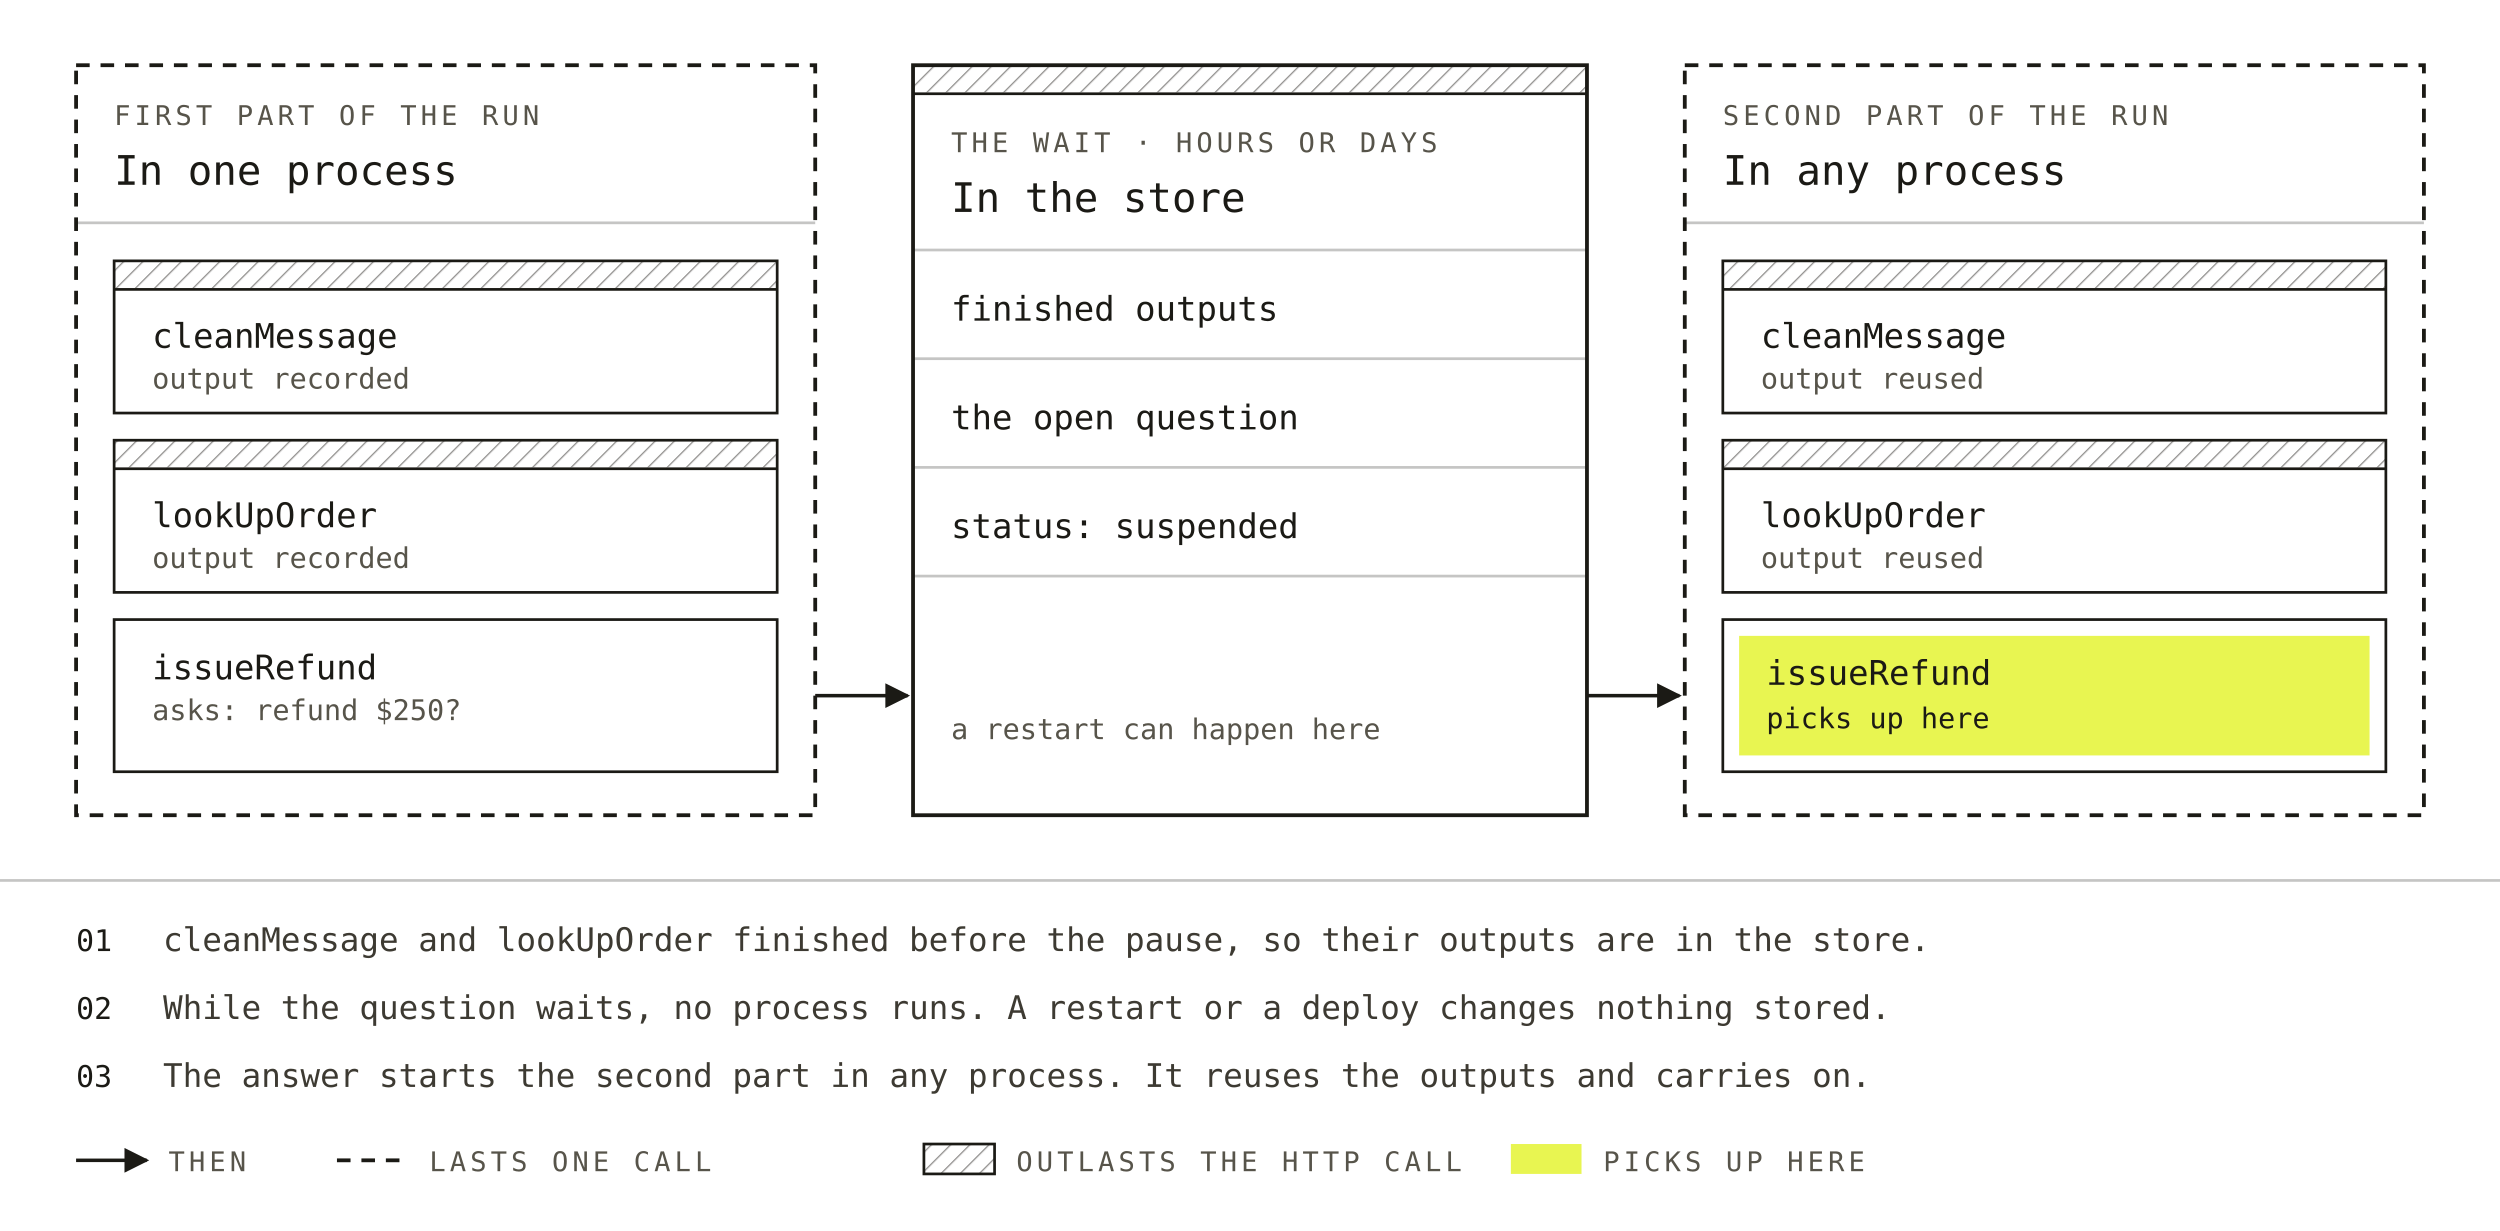
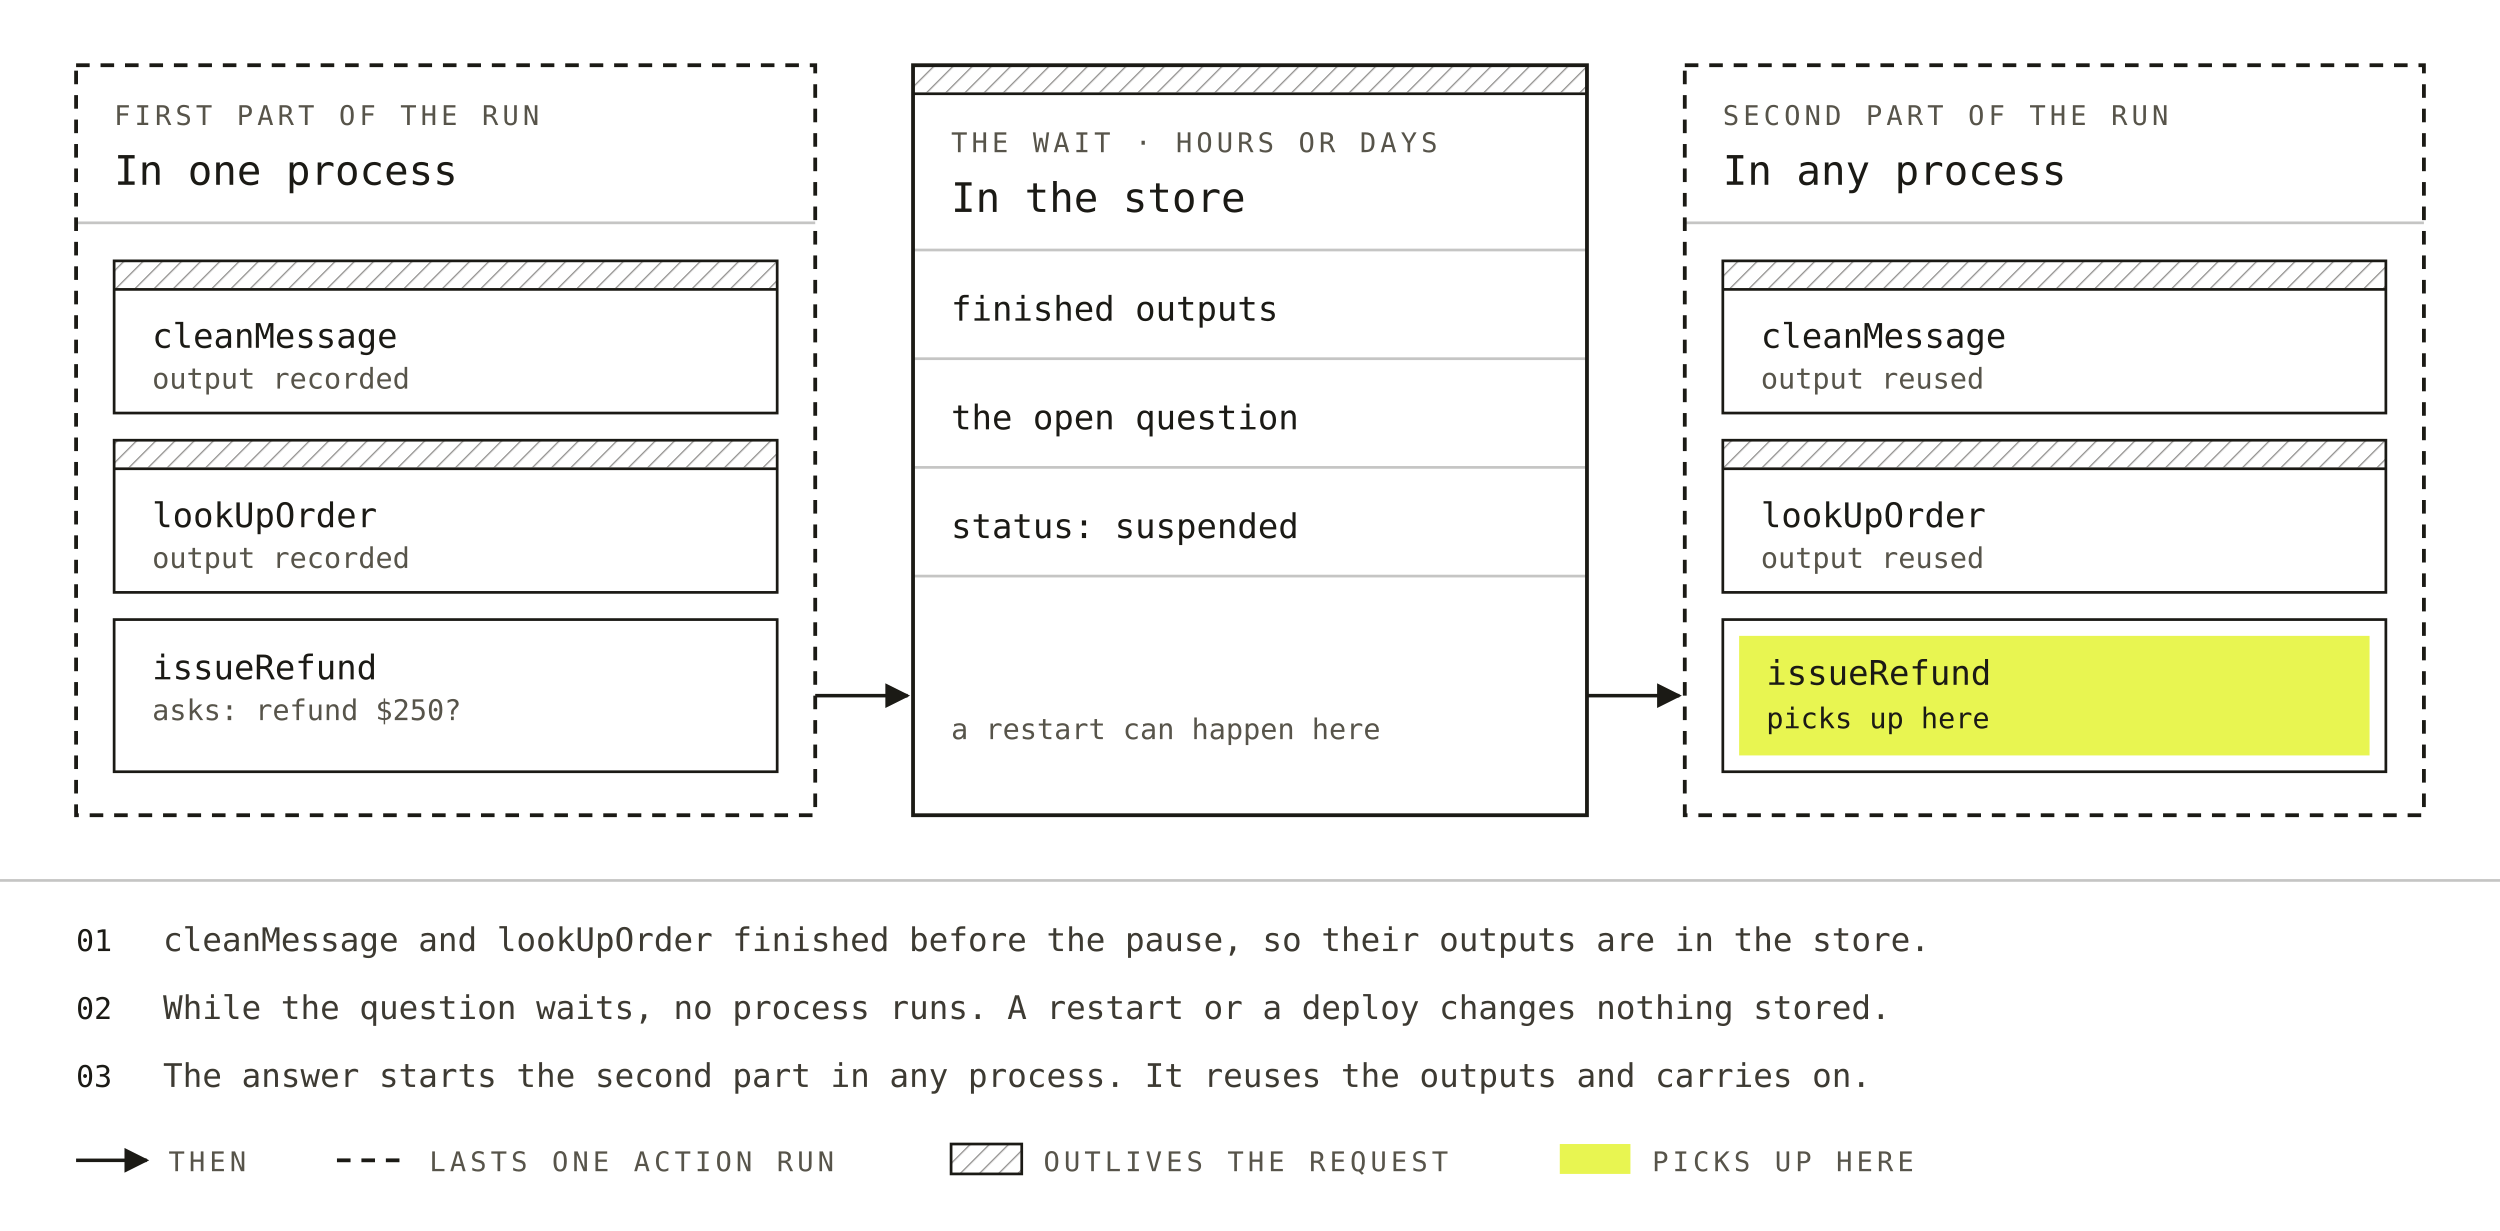
<svg xmlns="http://www.w3.org/2000/svg" viewBox="0 0 920 453">
  <defs>
    <pattern id="hatch" width="5" height="5" patternUnits="userSpaceOnUse" patternTransform="rotate(45)">
      <line class="hatch-line" stroke="rgba(27, 26, 21, 0.45)" stroke-width="1" x1="0" y1="0" x2="0" y2="5" />
    </pattern>
    <marker id="ah" viewBox="0 0 10 10" refX="9" refY="5" markerWidth="7" markerHeight="7" orient="auto-start-reverse">
      <path class="ink" fill="#1b1a15" d="M0,0 L10,5 L0,10 z" />
    </marker>
  </defs>
  <rect class="dash" fill="none" stroke="#1b1a15" stroke-width="1.4" stroke-dasharray="5 4" x="28" y="24" width="272" height="276" />
  <text class="lb" fill="#57544a" font-family="'IBM Plex Mono', ui-monospace, monospace" font-size="10px" font-weight="500" letter-spacing="1.5px" x="42" y="46">FIRST PART OF THE RUN</text>
  <text class="nm" fill="#1b1a15" font-family="'IBM Plex Mono', ui-monospace, monospace" font-size="15px" font-weight="500" x="42" y="68">In one process</text>
  <line class="hi" fill="none" stroke="rgba(27, 26, 21, 0.25)" stroke-width="1" x1="28" y1="82" x2="300" y2="82" />
  <rect fill="url(#hatch)" x="42" y="96" width="244" height="10" />
  <line class="thin" fill="none" stroke="#1b1a15" stroke-width="1" x1="42" y1="106.5" x2="286" y2="106.5" />
  <rect class="thin" fill="none" stroke="#1b1a15" stroke-width="1" x="42" y="96" width="244" height="56" />
  <text class="c" fill="#1b1a15" font-family="'IBM Plex Mono', ui-monospace, monospace" font-size="12.5px" font-weight="500" x="56" y="128">cleanMessage</text>
  <text class="sub" fill="#57544a" font-family="'IBM Plex Mono', ui-monospace, monospace" font-size="10.5px" font-weight="500" x="56" y="143">output recorded</text>
  <rect fill="url(#hatch)" x="42" y="162" width="244" height="10" />
  <line class="thin" fill="none" stroke="#1b1a15" stroke-width="1" x1="42" y1="172.5" x2="286" y2="172.5" />
  <rect class="thin" fill="none" stroke="#1b1a15" stroke-width="1" x="42" y="162" width="244" height="56" />
  <text class="c" fill="#1b1a15" font-family="'IBM Plex Mono', ui-monospace, monospace" font-size="12.5px" font-weight="500" x="56" y="194">lookUpOrder</text>
  <text class="sub" fill="#57544a" font-family="'IBM Plex Mono', ui-monospace, monospace" font-size="10.5px" font-weight="500" x="56" y="209">output recorded</text>
  <rect class="thin" fill="none" stroke="#1b1a15" stroke-width="1" x="42" y="228" width="244" height="56" />
  <text class="c" fill="#1b1a15" font-family="'IBM Plex Mono', ui-monospace, monospace" font-size="12.5px" font-weight="500" x="56" y="250">issueRefund</text>
  <text class="sub" fill="#57544a" font-family="'IBM Plex Mono', ui-monospace, monospace" font-size="10.5px" font-weight="500" x="56" y="265">asks: refund $250?</text>
  <rect fill="url(#hatch)" x="336" y="24" width="248" height="10" />
  <line class="thin" fill="none" stroke="#1b1a15" stroke-width="1" x1="336" y1="34.5" x2="584" y2="34.5" />
  <rect class="solid" fill="none" stroke="#1b1a15" stroke-width="1.4" x="336" y="24" width="248" height="276" />
  <text class="lb" fill="#57544a" font-family="'IBM Plex Mono', ui-monospace, monospace" font-size="10px" font-weight="500" letter-spacing="1.5px" x="350" y="56">THE WAIT · HOURS OR DAYS</text>
  <text class="nm" fill="#1b1a15" font-family="'IBM Plex Mono', ui-monospace, monospace" font-size="15px" font-weight="500" x="350" y="78">In the store</text>
  <line class="hi" fill="none" stroke="rgba(27, 26, 21, 0.25)" stroke-width="1" x1="336" y1="92" x2="584" y2="92" />
  <text class="c" fill="#1b1a15" font-family="'IBM Plex Mono', ui-monospace, monospace" font-size="12.5px" font-weight="500" x="350" y="118">finished outputs</text>
  <line class="hi" fill="none" stroke="rgba(27, 26, 21, 0.25)" stroke-width="1" x1="336" y1="132" x2="584" y2="132" />
  <text class="c" fill="#1b1a15" font-family="'IBM Plex Mono', ui-monospace, monospace" font-size="12.5px" font-weight="500" x="350" y="158">the open question</text>
  <line class="hi" fill="none" stroke="rgba(27, 26, 21, 0.25)" stroke-width="1" x1="336" y1="172" x2="584" y2="172" />
  <text class="c" fill="#1b1a15" font-family="'IBM Plex Mono', ui-monospace, monospace" font-size="12.5px" font-weight="500" x="350" y="198">status: suspended</text>
  <line class="hi" fill="none" stroke="rgba(27, 26, 21, 0.25)" stroke-width="1" x1="336" y1="212" x2="584" y2="212" />
  <text class="sub" fill="#57544a" font-family="'IBM Plex Mono', ui-monospace, monospace" font-size="10.5px" font-weight="500" x="350" y="272">a restart can happen here</text>
  <rect class="dash" fill="none" stroke="#1b1a15" stroke-width="1.4" stroke-dasharray="5 4" x="620" y="24" width="272" height="276" />
  <text class="lb" fill="#57544a" font-family="'IBM Plex Mono', ui-monospace, monospace" font-size="10px" font-weight="500" letter-spacing="1.5px" x="634" y="46">SECOND PART OF THE RUN</text>
  <text class="nm" fill="#1b1a15" font-family="'IBM Plex Mono', ui-monospace, monospace" font-size="15px" font-weight="500" x="634" y="68">In any process</text>
  <line class="hi" fill="none" stroke="rgba(27, 26, 21, 0.25)" stroke-width="1" x1="620" y1="82" x2="892" y2="82" />
  <rect fill="url(#hatch)" x="634" y="96" width="244" height="10" />
  <line class="thin" fill="none" stroke="#1b1a15" stroke-width="1" x1="634" y1="106.5" x2="878" y2="106.5" />
  <rect class="thin" fill="none" stroke="#1b1a15" stroke-width="1" x="634" y="96" width="244" height="56" />
  <text class="c" fill="#1b1a15" font-family="'IBM Plex Mono', ui-monospace, monospace" font-size="12.5px" font-weight="500" x="648" y="128">cleanMessage</text>
  <text class="sub" fill="#57544a" font-family="'IBM Plex Mono', ui-monospace, monospace" font-size="10.5px" font-weight="500" x="648" y="143">output reused</text>
  <rect fill="url(#hatch)" x="634" y="162" width="244" height="10" />
  <line class="thin" fill="none" stroke="#1b1a15" stroke-width="1" x1="634" y1="172.5" x2="878" y2="172.5" />
  <rect class="thin" fill="none" stroke="#1b1a15" stroke-width="1" x="634" y="162" width="244" height="56" />
  <text class="c" fill="#1b1a15" font-family="'IBM Plex Mono', ui-monospace, monospace" font-size="12.5px" font-weight="500" x="648" y="194">lookUpOrder</text>
  <text class="sub" fill="#57544a" font-family="'IBM Plex Mono', ui-monospace, monospace" font-size="10.5px" font-weight="500" x="648" y="209">output reused</text>
  <rect class="thin" fill="none" stroke="#1b1a15" stroke-width="1" x="634" y="228" width="244" height="56" />
  <rect class="hl" fill="#e8f551" x="640" y="234" width="232" height="44" />
  <text class="c on-hl" fill="#1b1a15" font-family="'IBM Plex Mono', ui-monospace, monospace" font-size="12.5px" font-weight="500" x="650" y="252">issueRefund</text>
  <text class="sub on-hl" fill="#1b1a15" font-family="'IBM Plex Mono', ui-monospace, monospace" font-size="10.5px" font-weight="500" x="650" y="268">picks up here</text>
  <line class="ln" fill="none" stroke="#1b1a15" stroke-width="1.3" x1="300" y1="256" x2="334" y2="256" marker-end="url(#ah)" />
  <line class="ln" fill="none" stroke="#1b1a15" stroke-width="1.3" x1="584" y1="256" x2="618" y2="256" marker-end="url(#ah)" />
  <line class="hi" fill="none" stroke="rgba(27, 26, 21, 0.25)" stroke-width="1" x1="0" y1="324" x2="920" y2="324" />
  <text class="n" fill="#1b1a15" font-family="'IBM Plex Mono', ui-monospace, monospace" font-size="11px" font-weight="500" x="28" y="350">01</text>
  <text class="t" fill="#3d3a32" font-family="'IBM Plex Mono', ui-monospace, monospace" font-size="12px" font-weight="500" x="60" y="350">cleanMessage and lookUpOrder finished before the pause, so their outputs are in the store.</text>
  <text class="n" fill="#1b1a15" font-family="'IBM Plex Mono', ui-monospace, monospace" font-size="11px" font-weight="500" x="28" y="375">02</text>
  <text class="t" fill="#3d3a32" font-family="'IBM Plex Mono', ui-monospace, monospace" font-size="12px" font-weight="500" x="60" y="375">While the question waits, no process runs. A restart or a deploy changes nothing stored.</text>
  <text class="n" fill="#1b1a15" font-family="'IBM Plex Mono', ui-monospace, monospace" font-size="11px" font-weight="500" x="28" y="400">03</text>
  <text class="t" fill="#3d3a32" font-family="'IBM Plex Mono', ui-monospace, monospace" font-size="12px" font-weight="500" x="60" y="400">The answer starts the second part in any process. It reuses the outputs and carries on.</text>
  <g id="key">
    <line class="ln" fill="none" stroke="#1b1a15" stroke-width="1.3" x1="28" y1="427" x2="54" y2="427" marker-end="url(#ah)" />
    <text class="lb" fill="#57544a" font-family="'IBM Plex Mono', ui-monospace, monospace" font-size="10px" font-weight="500" letter-spacing="1.5px" x="62" y="431">THEN</text>
    <line class="dash" fill="none" stroke="#1b1a15" stroke-width="1.4" stroke-dasharray="5 4" x1="124" y1="427" x2="150" y2="427" />
-     <text class="lb" fill="#57544a" font-family="'IBM Plex Mono', ui-monospace, monospace" font-size="10px" font-weight="500" letter-spacing="1.5px" x="158" y="431">LASTS ONE CALL</text>
-     <rect fill="url(#hatch)" x="340" y="421" width="26" height="11" />
-     <rect class="thin" fill="none" stroke="#1b1a15" stroke-width="1" x="340" y="421" width="26" height="11" />
-     <text class="lb" fill="#57544a" font-family="'IBM Plex Mono', ui-monospace, monospace" font-size="10px" font-weight="500" letter-spacing="1.5px" x="374" y="431">OUTLASTS THE HTTP CALL</text>
-     <rect class="hl" fill="#e8f551" x="556" y="421" width="26" height="11" />
-     <text class="lb" fill="#57544a" font-family="'IBM Plex Mono', ui-monospace, monospace" font-size="10px" font-weight="500" letter-spacing="1.5px" x="590" y="431">PICKS UP HERE</text>
+     <text class="lb" fill="#57544a" font-family="'IBM Plex Mono', ui-monospace, monospace" font-size="10px" font-weight="500" letter-spacing="1.5px" x="158" y="431">LASTS ONE ACTION RUN</text>
+     <rect fill="url(#hatch)" x="350" y="421" width="26" height="11" />
+     <rect class="thin" fill="none" stroke="#1b1a15" stroke-width="1" x="350" y="421" width="26" height="11" />
+     <text class="lb" fill="#57544a" font-family="'IBM Plex Mono', ui-monospace, monospace" font-size="10px" font-weight="500" letter-spacing="1.5px" x="384" y="431">OUTLIVES THE REQUEST</text>
+     <rect class="hl" fill="#e8f551" x="574" y="421" width="26" height="11" />
+     <text class="lb" fill="#57544a" font-family="'IBM Plex Mono', ui-monospace, monospace" font-size="10px" font-weight="500" letter-spacing="1.5px" x="608" y="431">PICKS UP HERE</text>
  </g>
</svg>
